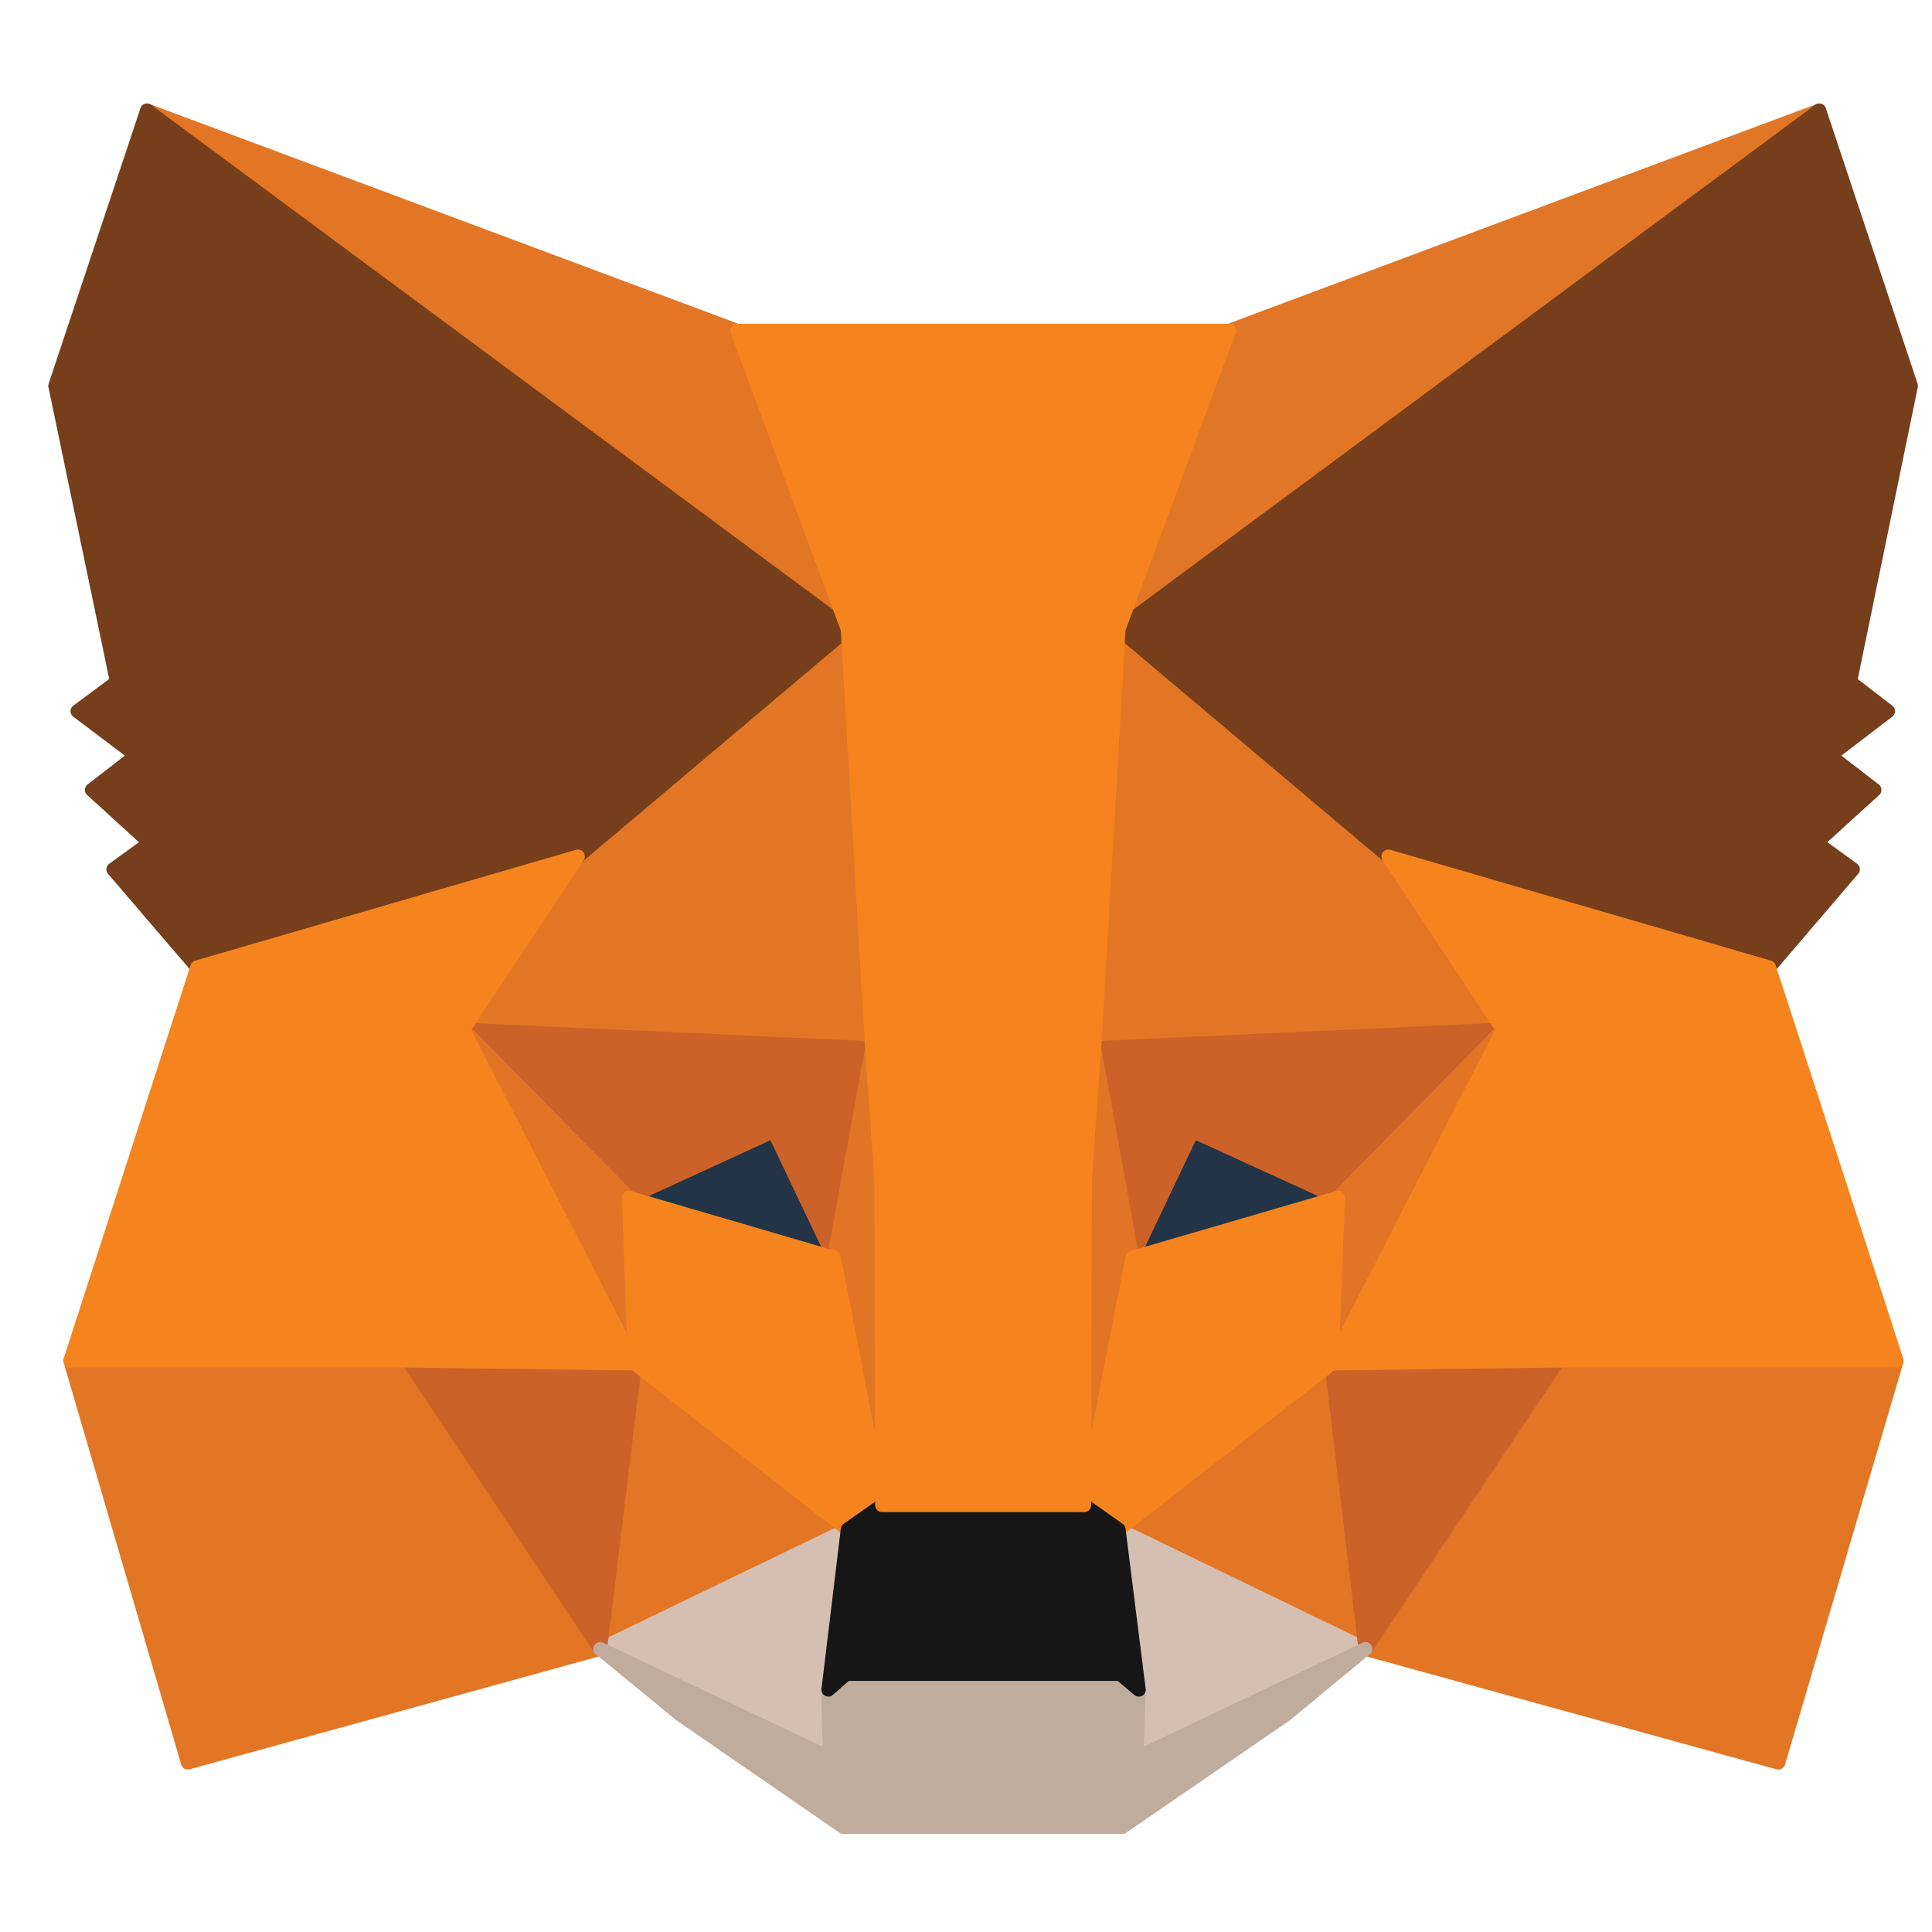
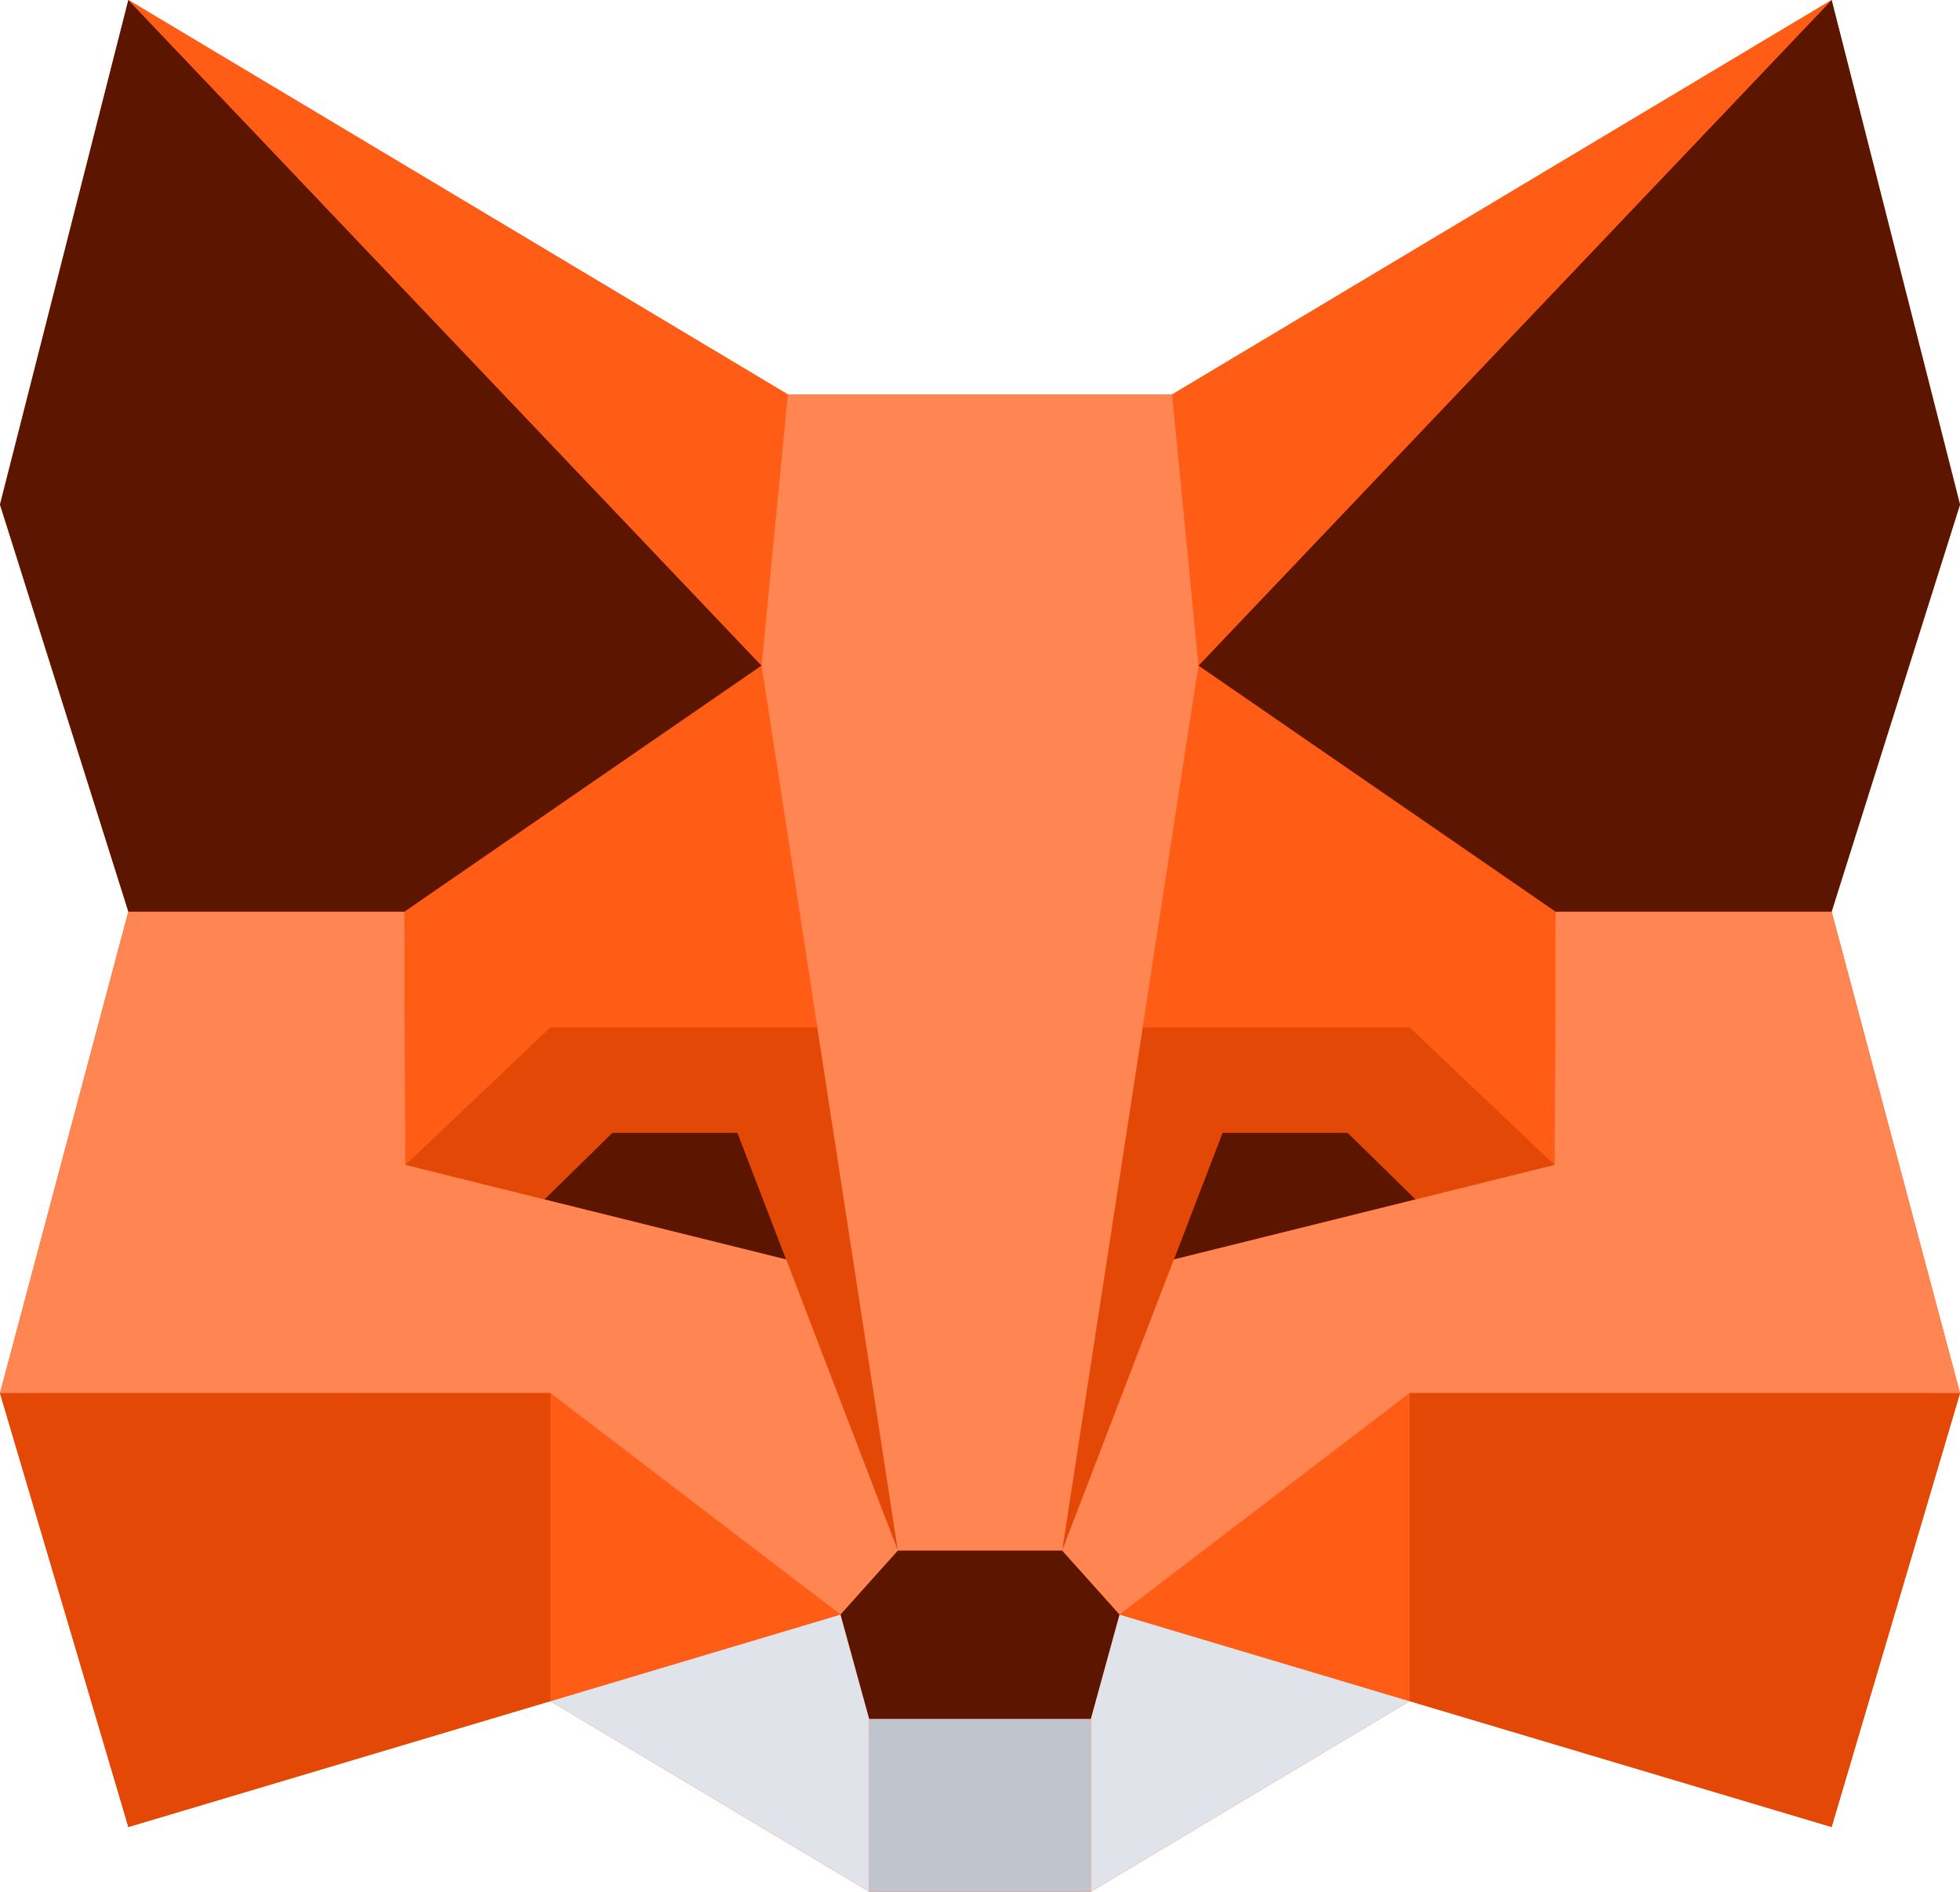
- <svg xmlns="http://www.w3.org/2000/svg" fill="none" height="35" width="35">
-   <g stroke-linecap="round" stroke-linejoin="round" stroke-width=".25">
-     <path d="m32.958 2-13.134 9.718 2.442-5.727z" fill="#e17726" stroke="#e17726" />
-     <g fill="#e27625" stroke="#e27625">
-       <path d="m2.663 2 13.017 9.809-2.325-5.818zM28.23 24.533l-3.495 5.34 7.483 2.06 2.143-7.283zm-26.957.117 2.13 7.282 7.47-2.06-3.481-5.339z" />
-       <path d="M10.47 15.515 8.393 18.65l7.405.337-.247-7.97zm14.68 0-5.157-4.587-.169 8.06 7.405-.337zM10.873 29.872l4.482-2.164-3.858-3.006zm9.393-2.164 4.469 2.164-.61-5.17z" />
-     </g>
-     <path d="m24.735 29.872-4.47-2.164.365 2.903-.04 1.23zm-13.862 0 4.157 1.97-.026-1.231.351-2.903z" fill="#d5bfb2" stroke="#d5bfb2" />
-     <path d="m15.108 22.784-3.715-1.088 2.624-1.205zm5.405 0 1.09-2.293 2.638 1.205z" fill="#233447" stroke="#233447" />
-     <path d="m10.873 29.872.65-5.339-4.131.117zm13.225-5.339.637 5.34 3.494-5.223zm3.132-5.883-7.406.338.689 3.796 1.09-2.293 2.638 1.205zm-15.837 3.046 2.624-1.205 1.091 2.293.689-3.796-7.405-.337z" fill="#cc6228" stroke="#cc6228" />
-     <path d="m8.392 18.65 3.105 6.052-.104-3.006zm15.849 3.046-.117 3.006 3.105-6.051zm-8.444-2.708-.689 3.796.87 4.484.196-5.91zm4.027 0-.364 2.358.182 5.922.87-4.484z" fill="#e27525" stroke="#e27525" />
-     <path d="m20.513 22.784-.87 4.484.623.44 3.858-3.006.117-3.006zm-9.12-1.088.104 3.006 3.858 3.006.624-.44-.87-4.484z" fill="#f5841f" stroke="#f5841f" />
-     <path d="m20.59 31.842.04-1.231-.338-.285h-4.963l-.325.285.026 1.23-4.157-1.969 1.455 1.192 2.95 2.035h5.053l2.962-2.035 1.442-1.192z" fill="#c0ac9d" stroke="#c0ac9d" />
-     <path d="m20.266 27.708-.624-.44H15.98l-.624.44-.35 2.903.324-.285h4.963l.338.285z" fill="#161616" stroke="#161616" />
-     <path d="M33.517 12.353 34.62 6.99 32.958 2l-12.692 9.394 4.885 4.12 6.898 2.01 1.52-1.776-.663-.48 1.053-.958-.806-.622 1.052-.804zM1 6.989l1.117 5.364-.714.531 1.065.804-.805.622 1.052.959-.663.48 1.52 1.774 6.899-2.008 4.884-4.12L2.663 2z" fill="#763e1a" stroke="#763e1a" />
-     <path d="m32.049 17.523-6.898-2.008 2.078 3.136-3.105 6.051 4.106-.052h6.131zM10.47 15.515l-6.898 2.008-2.3 7.127h6.12l4.105.052-3.105-6.051zm9.354 3.473.442-7.594 2-5.403h-8.911l2 5.403.442 7.594.169 2.384.013 5.896h3.663l.013-5.896z" fill="#f5841f" stroke="#f5841f" />
-   </g>
+ <svg xmlns="http://www.w3.org/2000/svg" width="286" height="276" viewBox="0 0 286 276" fill="none">
+   <path d="M205.692 248.199L159.179 276H126.821L80.308 248.199L18.732 266.563L0 203.263L18.732 133.011L0 73.615L18.732 3.05176e-05L114.951 57.548H171.049L267.267 3.05176e-05L286 73.615L267.267 133.011L286 203.263L267.267 266.563L205.692 248.199Z" fill="#FA4B00" />
+   <path d="M126.821 250.805H159.179L163.368 235.562L154.991 226.217H131.009L122.631 235.562L126.821 250.805Z" fill="#5C1600" />
+   <path d="M159.179 250.805H126.821V276H159.179V250.805Z" fill="#C0C4CD" />
+   <path d="M171.277 183.766L206.578 174.999L196.641 165.254H178.389L171.277 183.766Z" fill="#5C1600" />
+   <path d="M154.991 226.217L171.277 183.766L178.389 165.254H196.641L206.578 174.999L226.839 169.966L205.705 149.902H166.745L154.991 226.217Z" fill="#E34807" />
+   <path d="M163.369 235.561L205.692 248.199L159.179 276V250.805L163.369 235.561Z" fill="#E1E3EA" />
+   <path d="M205.692 248.199V203.25L163.369 235.562L205.692 248.199Z" fill="#FF5C16" />
+   <path d="M163.369 235.562L205.692 203.25L286 203.263L267.268 133.011H226.987L226.839 169.966L171.277 183.766L154.991 226.217L163.369 235.562Z" fill="#FF8552" />
+   <path d="M205.705 149.902H166.745L174.877 97.109L226.987 133.011L226.839 169.966L205.705 149.902Z" fill="#FF5C16" />
+   <path d="M226.987 133.011H267.268L286 73.615L267.268 0L174.877 97.109L226.987 133.011Z" fill="#5C1600" />
+   <path d="M174.877 97.109L267.268 0L171.049 57.548L174.877 97.109Z" fill="#FF5C16" />
+   <path d="M267.268 266.563L286 203.263L205.692 203.25V248.199L267.268 266.563Z" fill="#E34807" />
+   <path d="M114.723 183.766L79.422 174.999L89.359 165.254H107.611L114.723 183.766Z" fill="#5C1600" />
+   <path d="M131.009 226.217L114.723 183.766L107.611 165.254H89.359L79.422 174.999L59.161 169.966L80.295 149.902H119.255L131.009 226.217Z" fill="#E34807" />
+   <path d="M122.631 235.561L80.308 248.199L126.821 276V250.805L122.631 235.561Z" fill="#E1E3EA" />
+   <path d="M80.308 248.199V203.25L122.631 235.562L80.308 248.199Z" fill="#FF5C16" />
+   <path d="M122.631 235.562L80.308 203.25L0 203.263L18.732 133.011H59.013L59.161 169.966L114.723 183.766L131.009 226.217L122.631 235.562Z" fill="#FF8552" />
+   <path d="M80.295 149.902H119.255L111.123 97.109L59.013 133.011L59.161 169.966L80.295 149.902Z" fill="#FF5C16" />
+   <path d="M59.013 133.011H18.732L0 73.615L18.732 0L111.123 97.109L59.013 133.011Z" fill="#5C1600" />
+   <path d="M111.123 97.109L18.733 0L114.951 57.548L111.123 97.109Z" fill="#FF5C16" />
+   <path d="M18.732 266.563L0 203.263L80.308 203.25V248.199L18.732 266.563Z" fill="#E34807" />
+   <path d="M154.991 226.217L174.877 97.109L171.049 57.548H114.951L111.123 97.109L131.009 226.217H154.991Z" fill="#FF8552" />
</svg>
